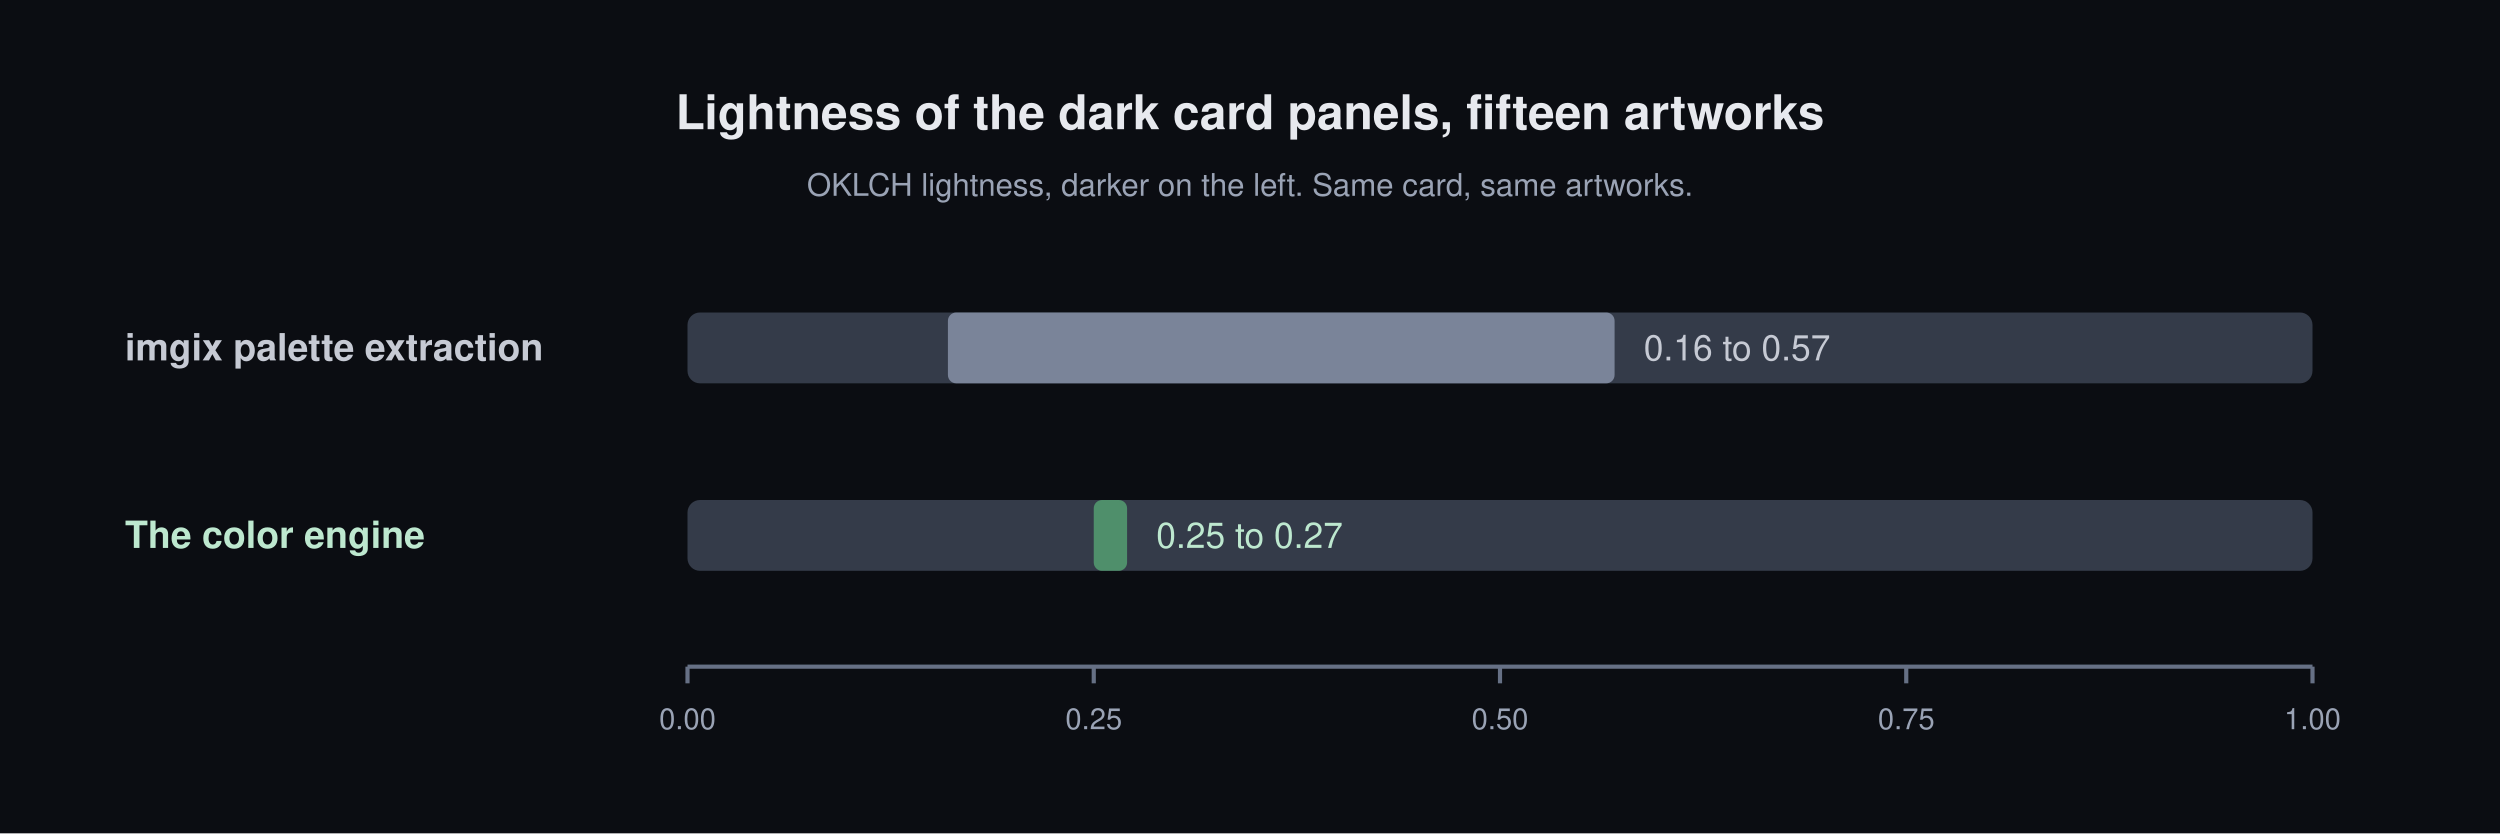
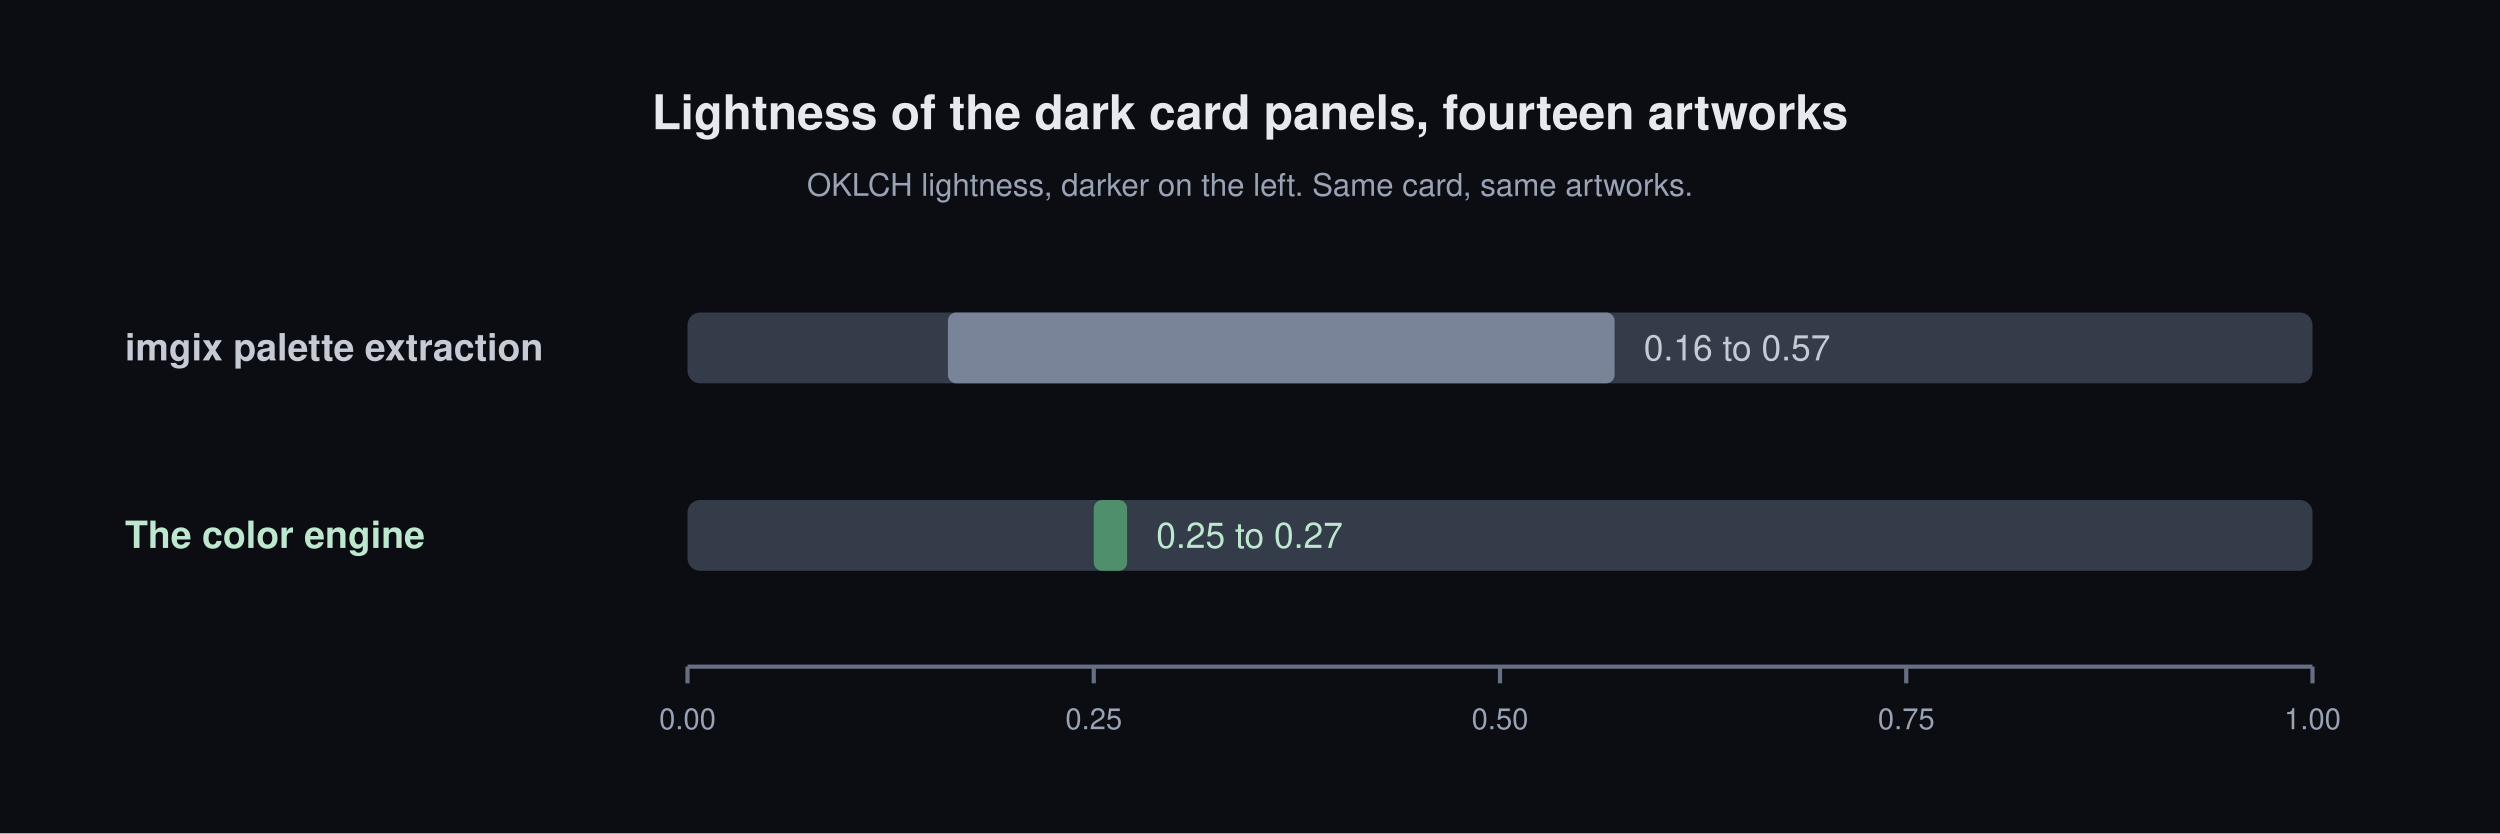
- <svg xmlns="http://www.w3.org/2000/svg" width="1200" height="400" viewBox="0 0 1200 400" role="img" aria-label="Two range bars of OKLCH lightness for the dark card panels across fifteen artworks: imgix's panels span 0.16 to 0.57; the color engine's span 0.25 to 0.27.">
+ <svg xmlns="http://www.w3.org/2000/svg" width="1200" height="400" viewBox="0 0 1200 400" role="img" aria-label="Two range bars of OKLCH lightness for the dark card panels across fourteen artworks: imgix's panels span 0.16 to 0.57; the color engine's span 0.25 to 0.27.">
  <rect width="1200" height="400" fill="#0b0d12" />
  <g font-family="Helvetica,Arial,sans-serif">
-     <text x="600" y="62" text-anchor="middle" fill="#e7e9ee" font-size="23" font-weight="700">Lightness of the dark card panels, fifteen artworks</text>
+     <text x="600" y="62" text-anchor="middle" fill="#e7e9ee" font-size="23" font-weight="700">Lightness of the dark card panels, fourteen artworks</text>
    <text x="600" y="94" text-anchor="middle" fill="#9aa3b5" font-size="15">OKLCH lightness, darker on the left. Same card, same artworks.</text>
    <text x="60" y="173" fill="#c6cad4" font-size="18" font-weight="700">imgix palette extraction</text>
    <rect x="330" y="150" width="780" height="34" rx="6" fill="#343b49" />
    <rect x="455" y="150" width="320" height="34" rx="4" fill="#7a8499" />
    <text x="789" y="173" fill="#c6cad4" font-size="17">0.16 to 0.57</text>
    <text x="60" y="263" fill="#bde8cf" font-size="18" font-weight="700">The color engine</text>
    <rect x="330" y="240" width="780" height="34" rx="6" fill="#343b49" />
    <rect x="525" y="240" width="16" height="34" rx="4" fill="#4f8f6b" />
    <text x="555" y="263" fill="#bde8cf" font-size="17">0.25 to 0.27</text>
    <line x1="330" y1="320" x2="1110" y2="320" stroke="#667085" stroke-width="2" />
    <line x1="330" y1="320" x2="330" y2="328" stroke="#667085" stroke-width="2" />
    <text x="330" y="350" text-anchor="middle" fill="#9aa3b5" font-size="14">0.00</text>
    <line x1="525" y1="320" x2="525" y2="328" stroke="#667085" stroke-width="2" />
    <text x="525" y="350" text-anchor="middle" fill="#9aa3b5" font-size="14">0.25</text>
    <line x1="720" y1="320" x2="720" y2="328" stroke="#667085" stroke-width="2" />
    <text x="720" y="350" text-anchor="middle" fill="#9aa3b5" font-size="14">0.50</text>
    <line x1="915" y1="320" x2="915" y2="328" stroke="#667085" stroke-width="2" />
    <text x="915" y="350" text-anchor="middle" fill="#9aa3b5" font-size="14">0.75</text>
    <line x1="1110" y1="320" x2="1110" y2="328" stroke="#667085" stroke-width="2" />
    <text x="1110" y="350" text-anchor="middle" fill="#9aa3b5" font-size="14">1.00</text>
  </g>
</svg>
